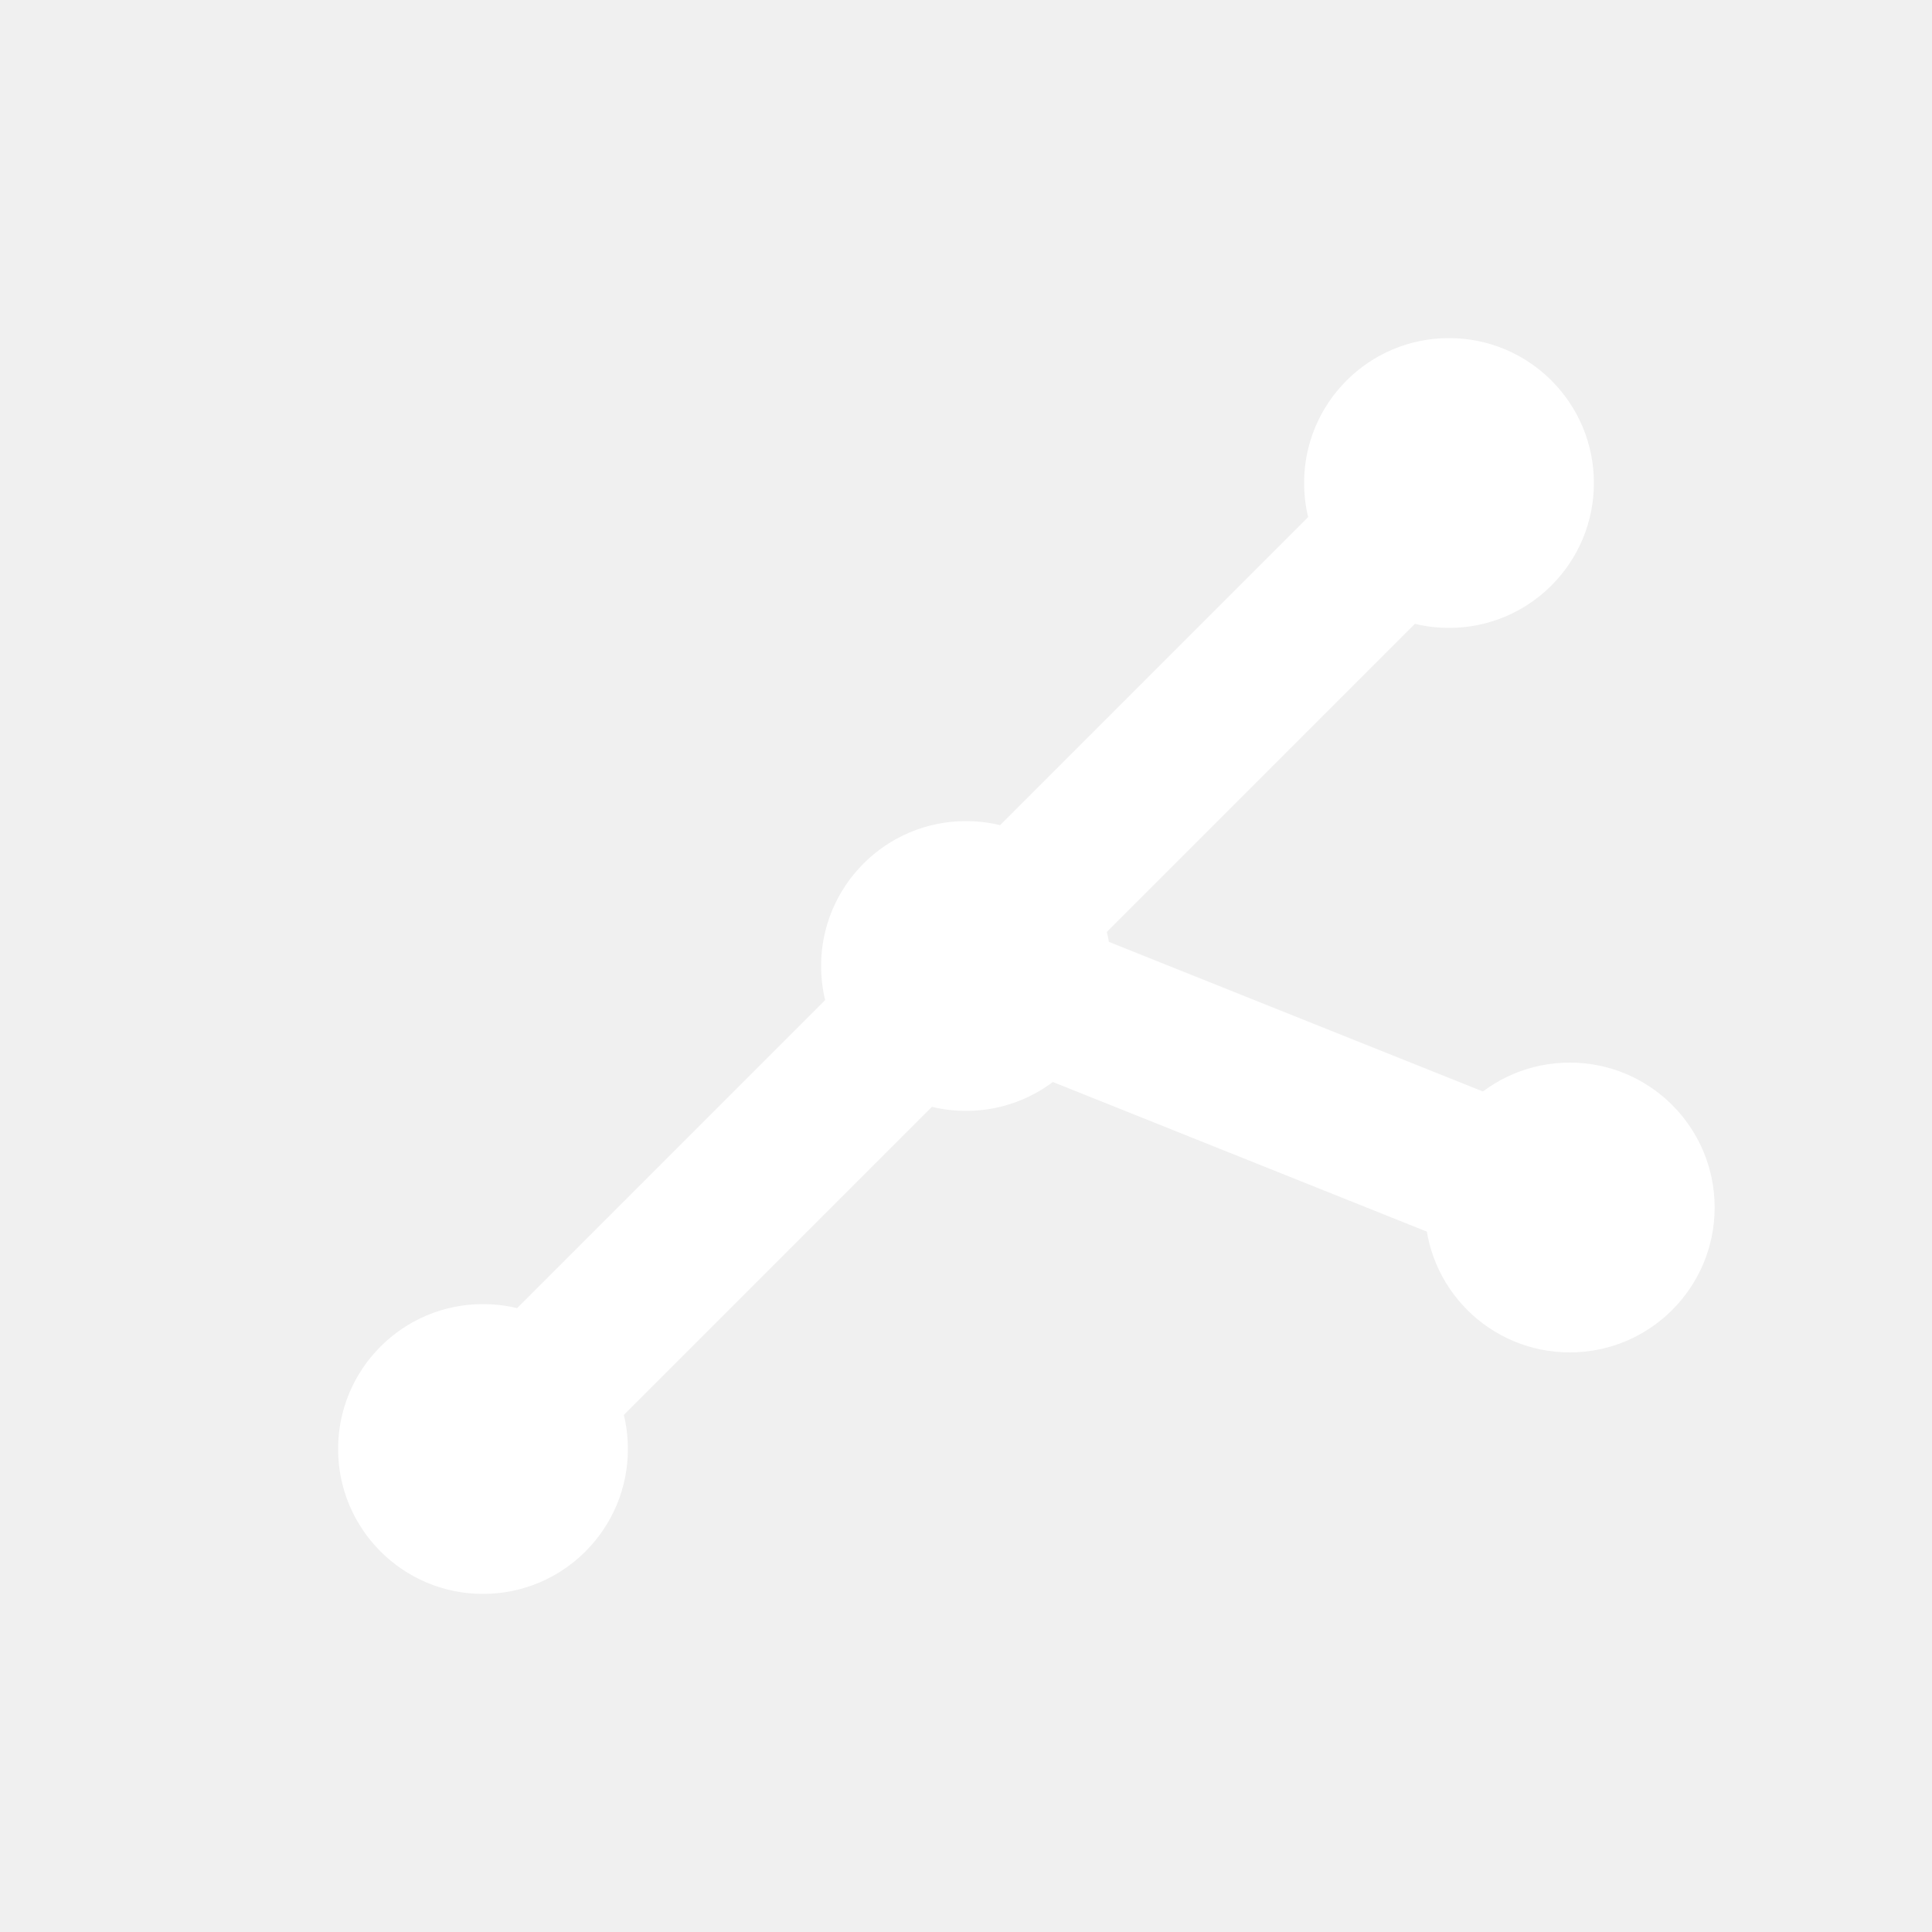
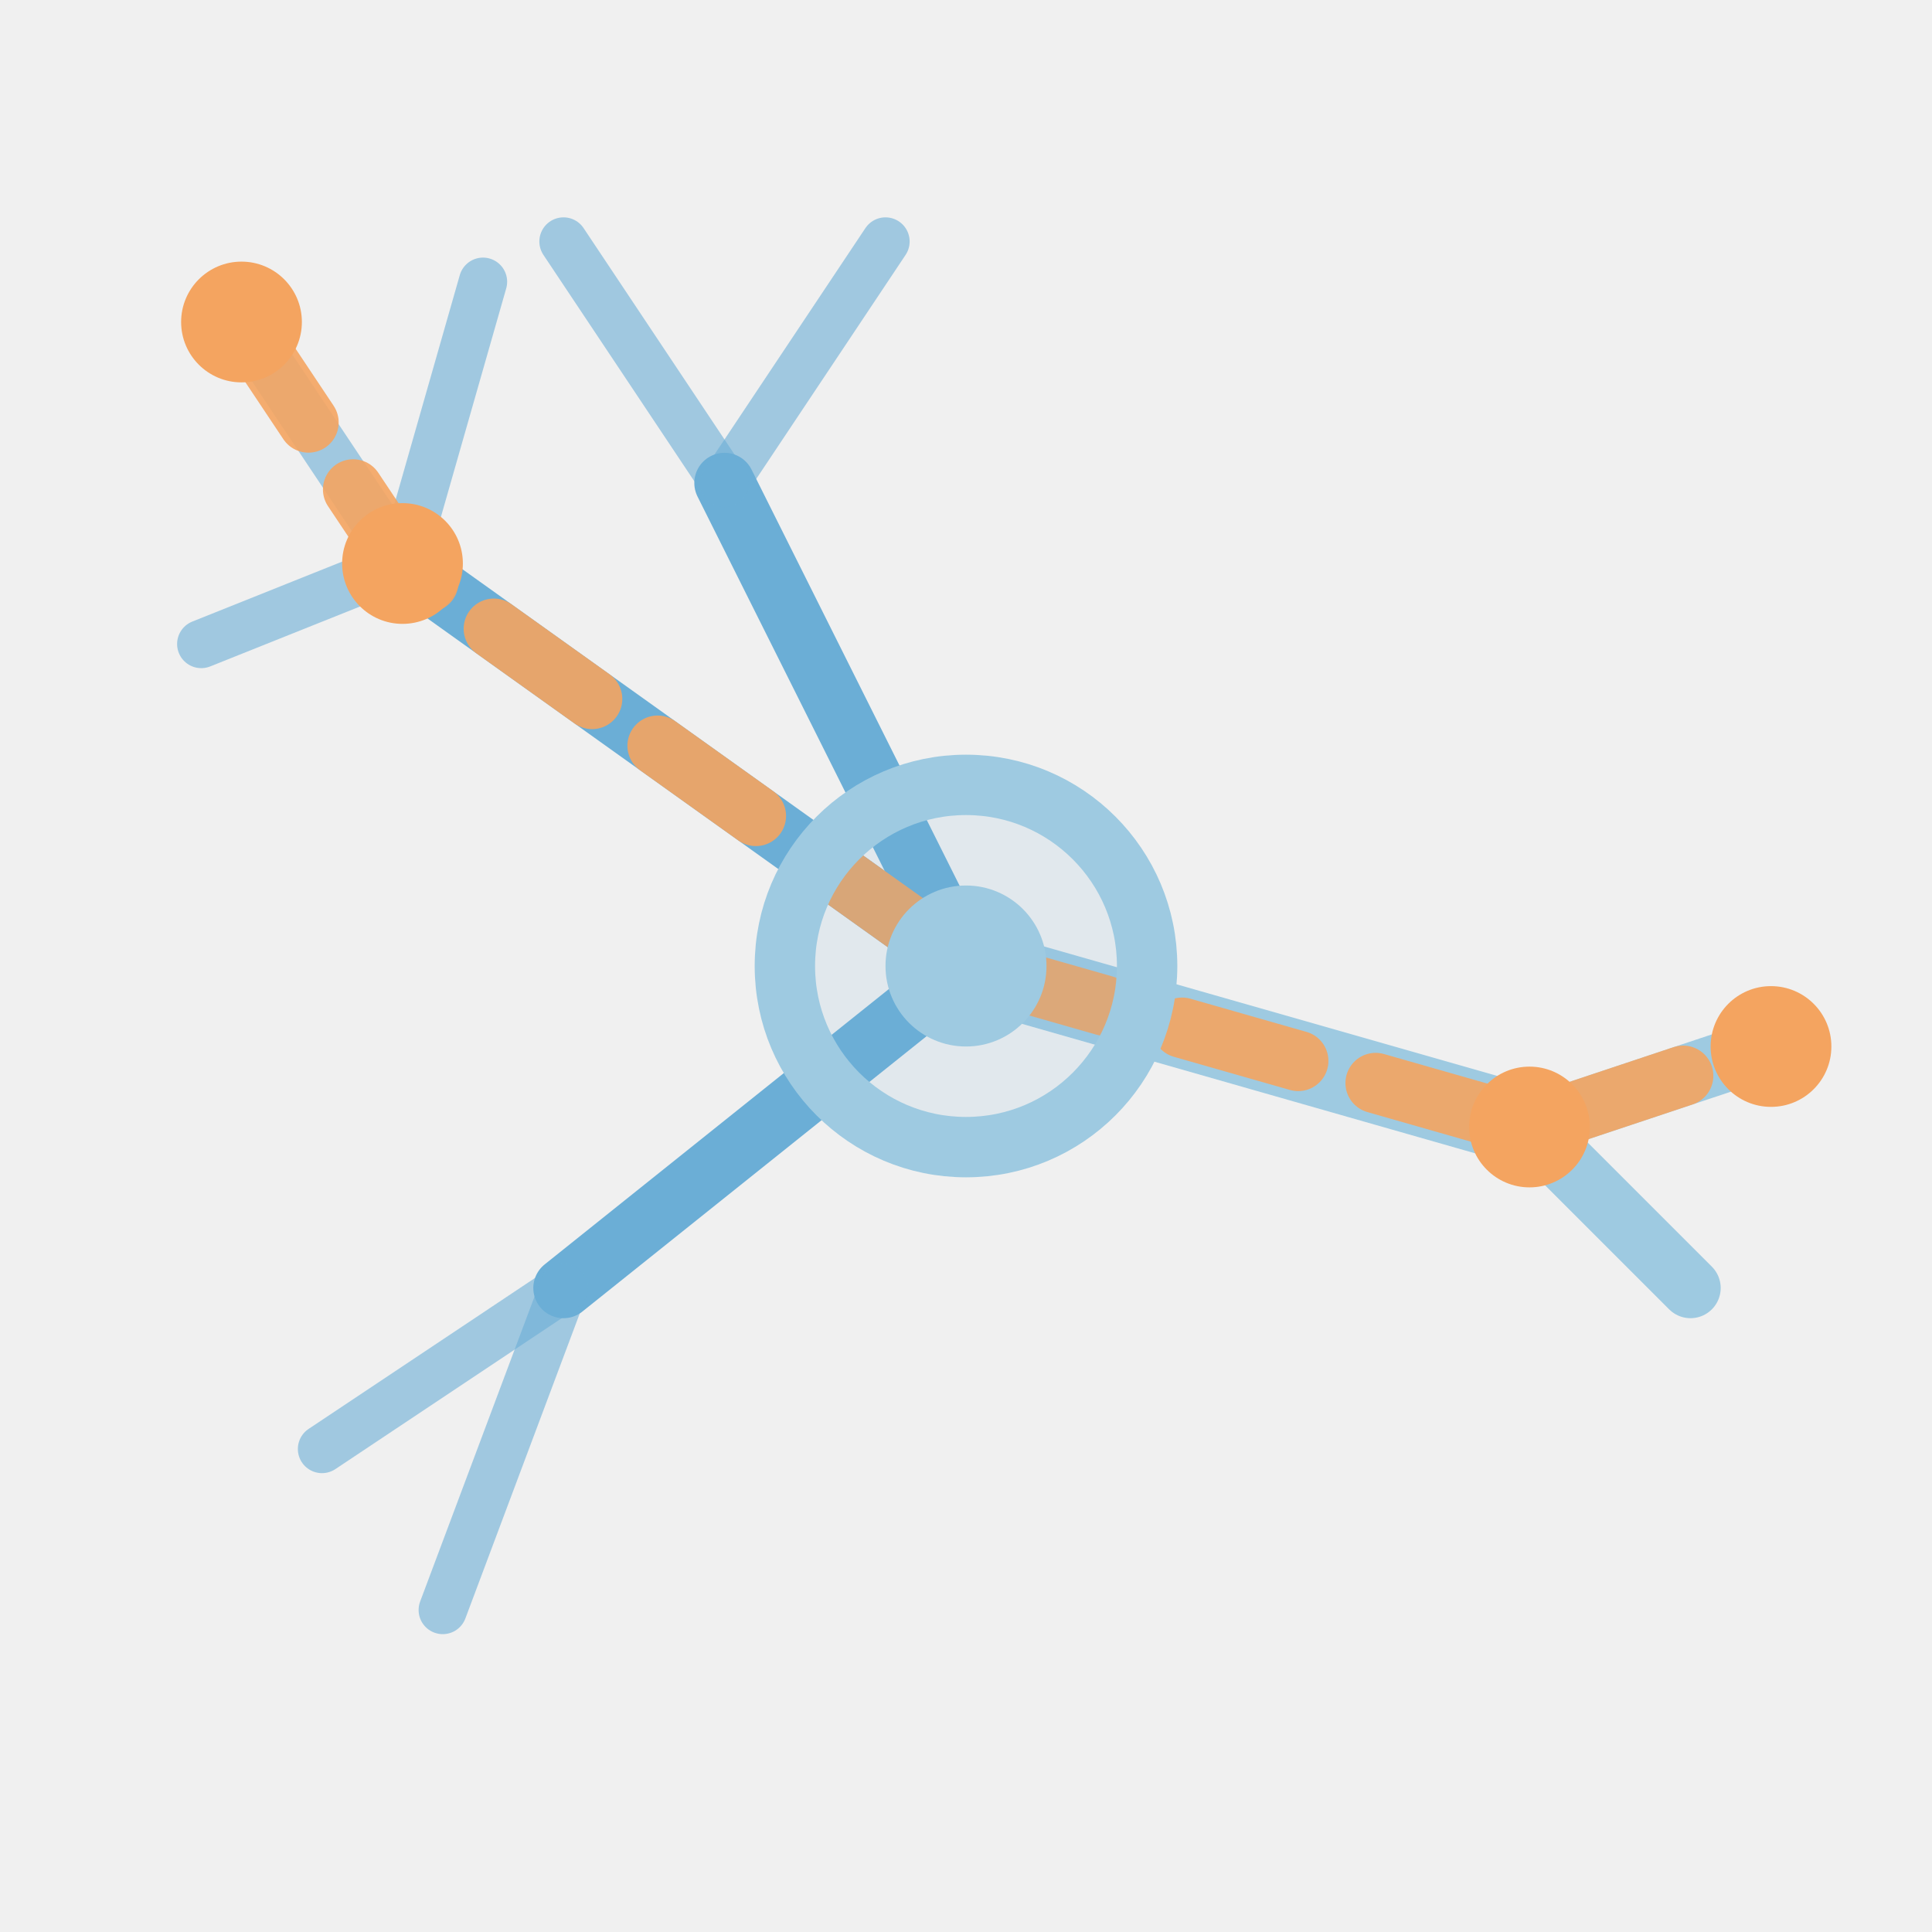
- <svg xmlns="http://www.w3.org/2000/svg" viewBox="0 0 32 32">
-   <style type="text/css">
-     .st0{fill:none;stroke:#FFFFFF;stroke-width:2.5;stroke-linecap:round;stroke-linejoin:round;}
-     .st1{fill:#FFFFFF;}
-   </style>
-   <path class="st0" d="M8 24 L16 16 L24 8" />
-   <path class="st0" d="M16 16 L26 20" />
-   <circle class="st1" cx="8" cy="24" r="2.4" />
-   <circle class="st1" cx="16" cy="16" r="2.4" />
-   <circle class="st1" cx="24" cy="8" r="2.4" />
-   <circle class="st1" cx="26" cy="20" r="2.4" />
+ <svg xmlns="http://www.w3.org/2000/svg" width="48" height="48" viewBox="0 0 48 48" fill="none">
+   <path d="M24 24 L10 14" stroke="#6baed6" stroke-width="1.5" stroke-linecap="round" />
+   <path d="M10 14 L6 8" stroke="#6baed6" stroke-width="1.2" stroke-linecap="round" opacity="0.6" />
+   <path d="M10 14 L5 16" stroke="#6baed6" stroke-width="1.2" stroke-linecap="round" opacity="0.6" />
+   <path d="M10 14 L12 7" stroke="#6baed6" stroke-width="1.2" stroke-linecap="round" opacity="0.6" />
+   <path d="M24 24 L14 32" stroke="#6baed6" stroke-width="1.5" stroke-linecap="round" />
+   <path d="M14 32 L8 36" stroke="#6baed6" stroke-width="1.2" stroke-linecap="round" opacity="0.6" />
+   <path d="M14 32 L11 40" stroke="#6baed6" stroke-width="1.2" stroke-linecap="round" opacity="0.6" />
+   <path d="M24 24 L18 12" stroke="#6baed6" stroke-width="1.5" stroke-linecap="round" />
+   <path d="M18 12 L14 6" stroke="#6baed6" stroke-width="1.2" stroke-linecap="round" opacity="0.6" />
+   <path d="M18 12 L22 6" stroke="#6baed6" stroke-width="1.2" stroke-linecap="round" opacity="0.6" />
+   <path d="M24 24 L38 28" stroke="#9ecae1" stroke-width="2" stroke-linecap="round" />
+   <path d="M38 28 L44 26" stroke="#9ecae1" stroke-width="1.5" stroke-linecap="round" />
+   <path d="M38 28 L42 32" stroke="#9ecae1" stroke-width="1.5" stroke-linecap="round" />
+   <path d="M6 8 L10 14 L24 24 L38 28 L44 26" stroke="#f4a460" stroke-width="1.5" stroke-linecap="round" stroke-linejoin="round" stroke-dasharray="3 2" opacity="0.9" />
+   <circle cx="24" cy="24" r="4.5" fill="#6baed6" opacity="0.12" />
+   <circle cx="24" cy="24" r="4.5" stroke="#9ecae1" stroke-width="1.5" fill="none" />
+   <circle cx="24" cy="24" r="2" fill="#9ecae1" />
+   <circle cx="6" cy="8" r="1.5" fill="#f4a460" />
+   <circle cx="10" cy="14" r="1.5" fill="#f4a460" />
+   <circle cx="38" cy="28" r="1.5" fill="#f4a460" />
+   <circle cx="44" cy="26" r="1.5" fill="#f4a460" />
</svg>
